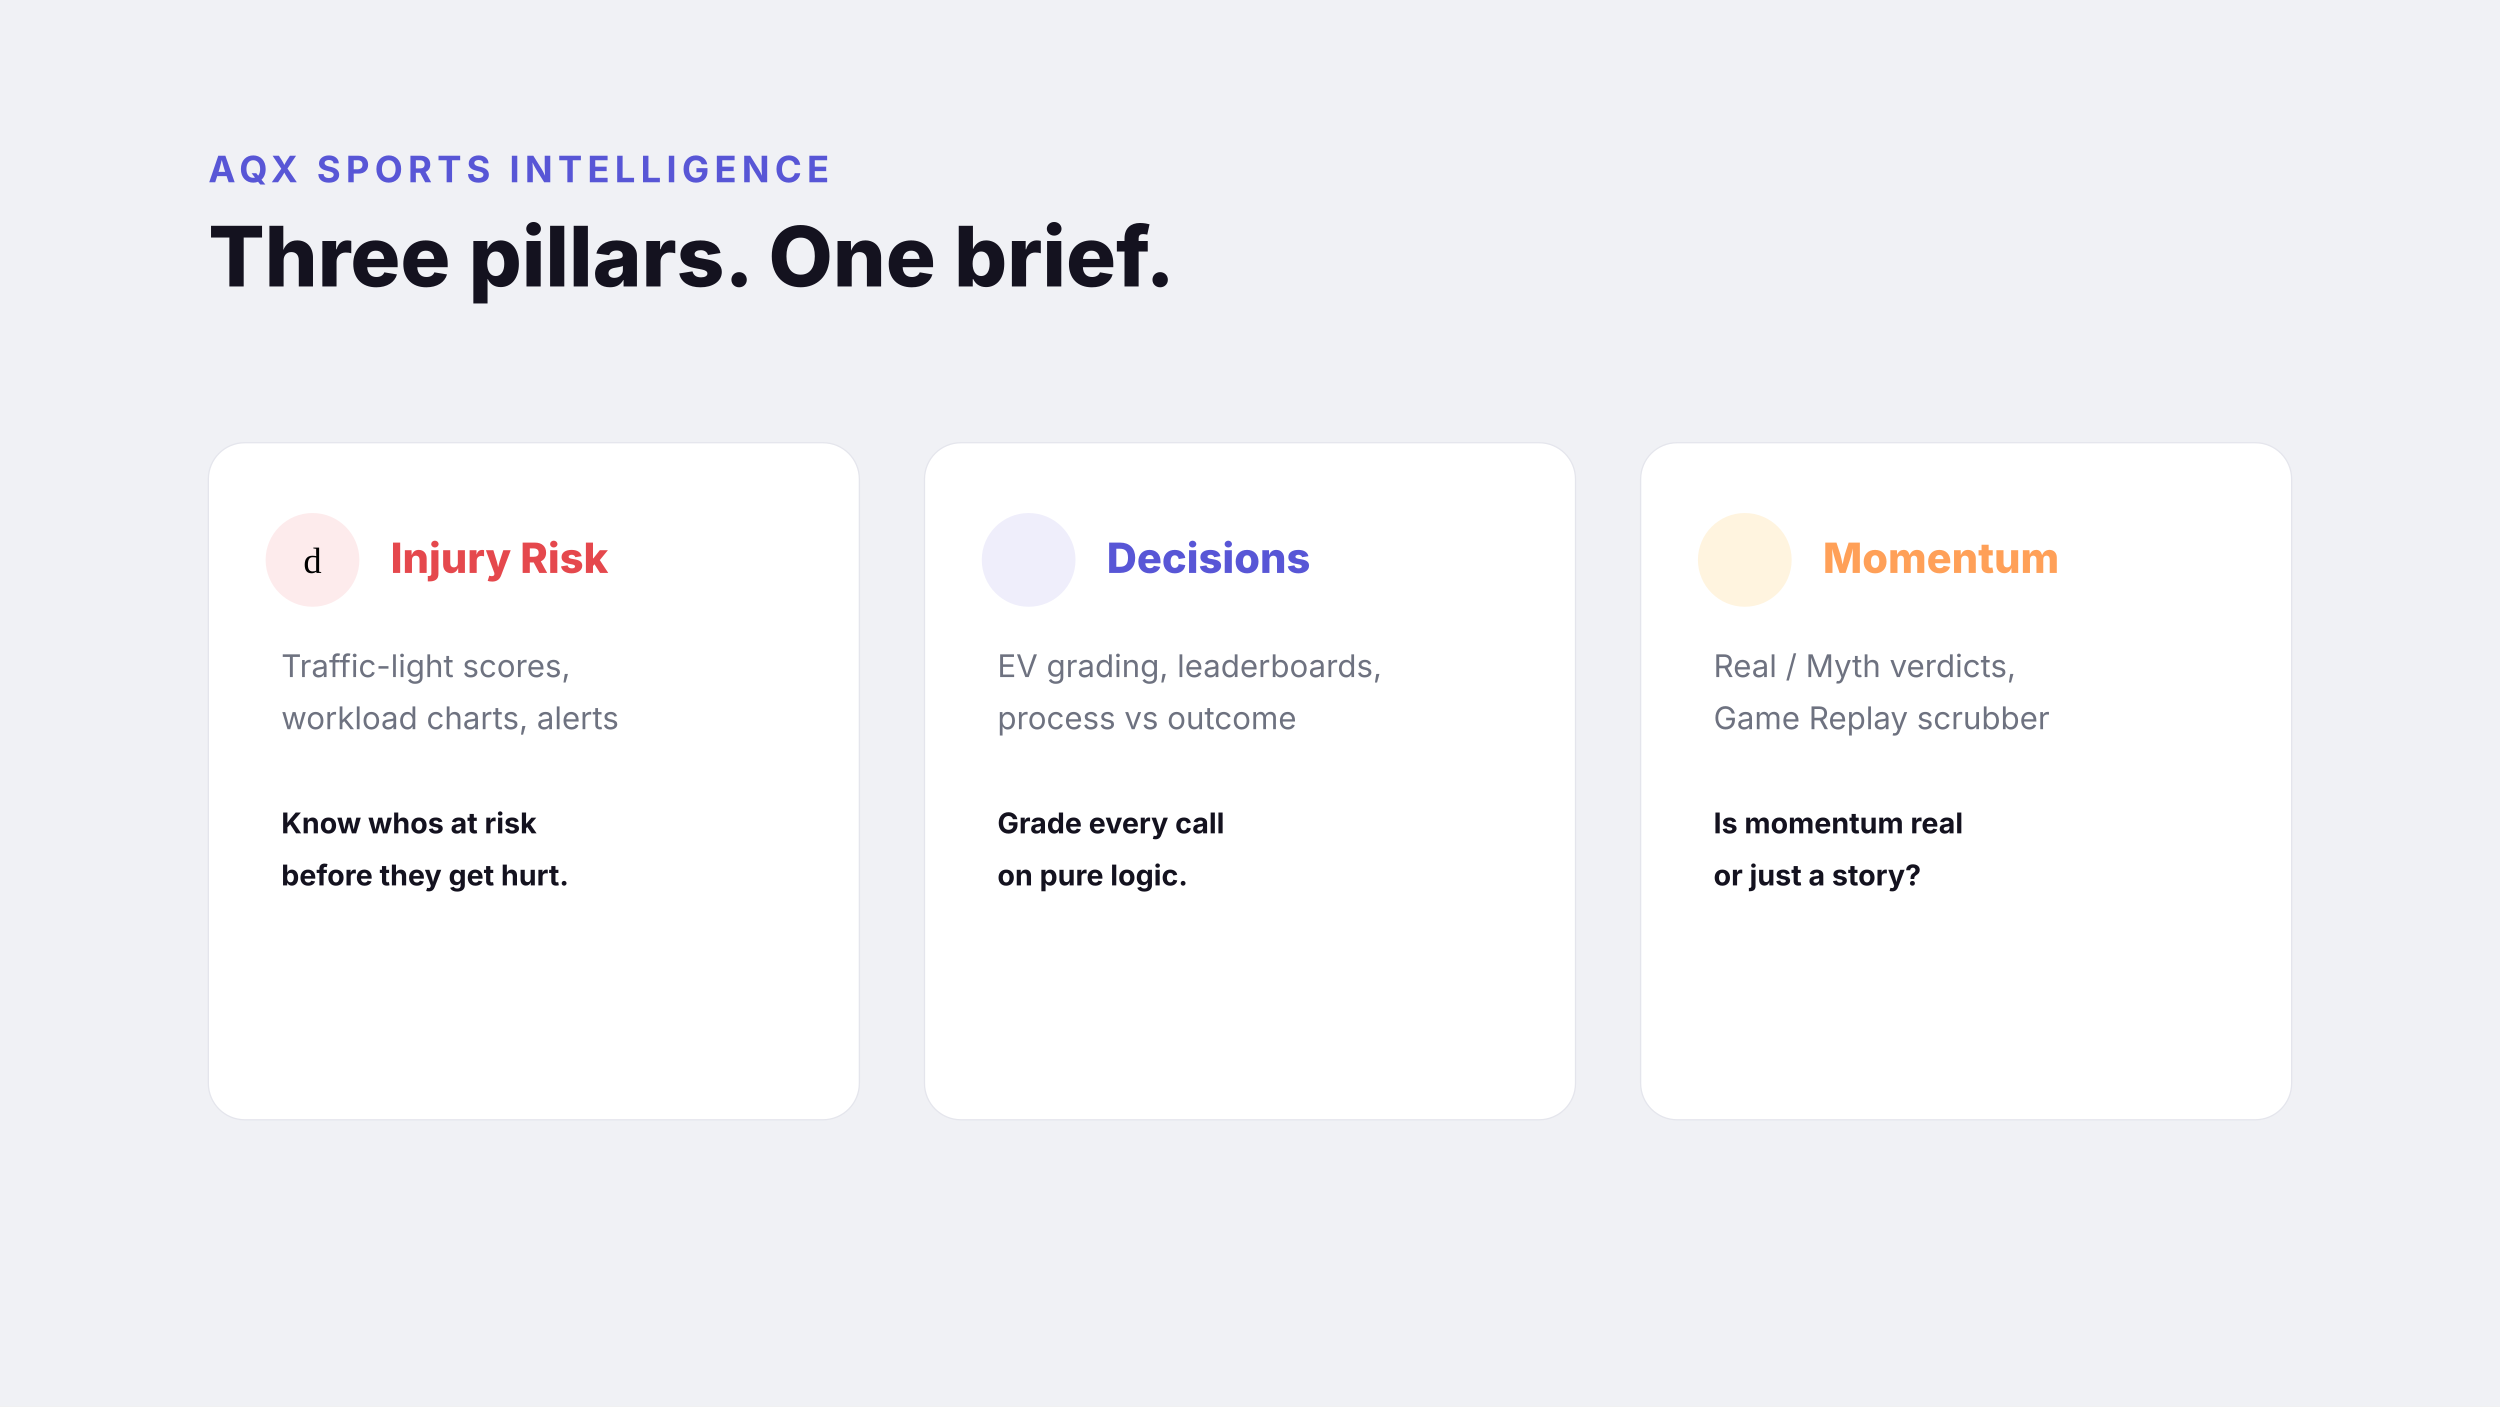
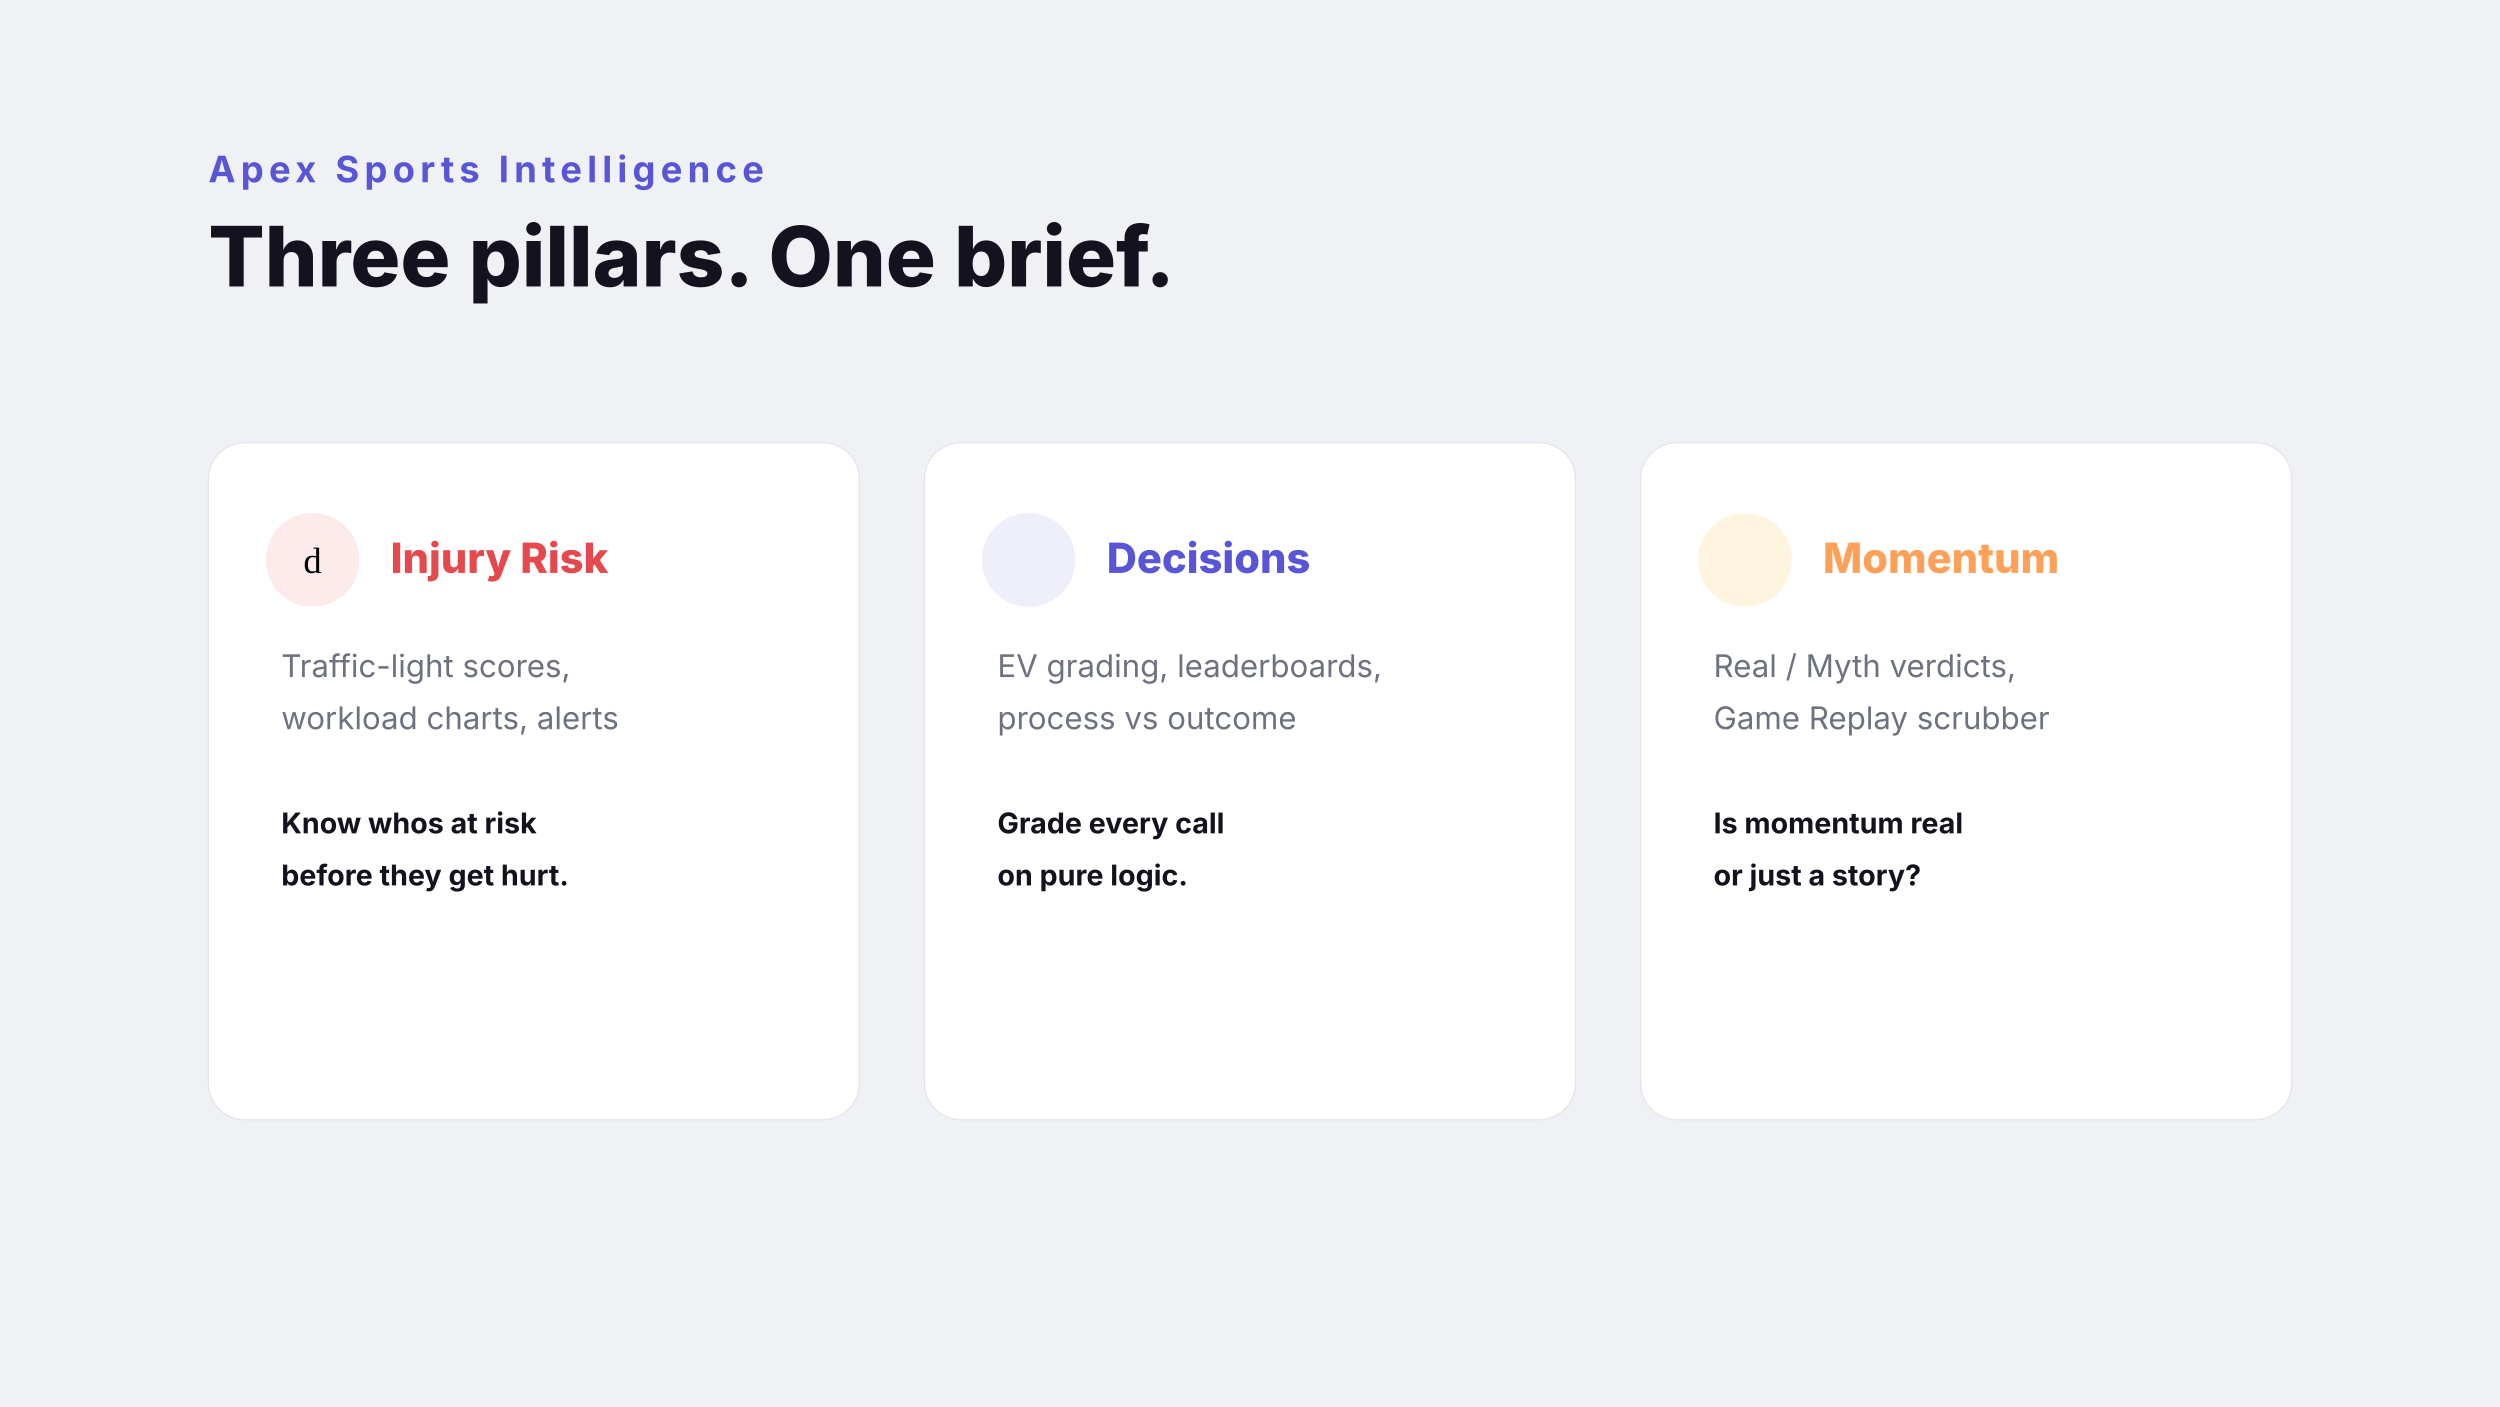
- <svg xmlns="http://www.w3.org/2000/svg" width="1920" height="1080" viewBox="0 0 1920 1080" role="img" aria-label="AQX three pillars">
+ <svg xmlns="http://www.w3.org/2000/svg" width="1920" height="1080" viewBox="0 0 1920 1080" role="img" aria-label="Apex three pillars">
  <rect width="1920" height="1080" fill="#F0F1F5" />
-   <text x="160" y="140" font-family="Inter, Arial, sans-serif" font-size="28" font-weight="700" letter-spacing="4" fill="#5856D6">AQX SPORTS INTELLIGENCE</text>
+   <text x="160" y="140" font-family="Inter, Arial, sans-serif" font-size="28" font-weight="700" letter-spacing="4" fill="#5856D6">Apex Sports Intelligence</text>
  <text x="160" y="220" font-family="Inter, Arial, sans-serif" font-size="64" font-weight="800" fill="#14121F">Three pillars. One brief.</text>
  <g transform="translate(160,340)">
    <rect width="500" height="520" rx="28" fill="#FFFFFF" stroke="#E4E5EC" />
    <circle cx="80" cy="90" r="36" fill="#FDEBEC" />
    <text x="80" y="100" text-anchor="middle" font-size="28">d</text>
    <text x="140" y="100" font-family="Inter, Arial, sans-serif" font-size="32" font-weight="800" fill="#E5484D">Injury Risk</text>
    <text x="56" y="180" font-family="Inter, Arial, sans-serif" font-size="24" fill="#6E7280">Traffic-light scores,</text>
    <text x="56" y="220" font-family="Inter, Arial, sans-serif" font-size="24" fill="#6E7280">workload charts, alerts</text>
    <text x="56" y="300" font-family="Inter, Arial, sans-serif" font-size="22" font-weight="700" fill="#14121F">Know whos at risk</text>
    <text x="56" y="340" font-family="Inter, Arial, sans-serif" font-size="22" font-weight="700" fill="#14121F">before they get hurt.</text>
  </g>
  <g transform="translate(710,340)">
    <rect width="500" height="520" rx="28" fill="#FFFFFF" stroke="#E4E5EC" />
    <circle cx="80" cy="90" r="36" fill="#EFEEFB" />
    <text x="80" y="100" text-anchor="middle" font-size="28" />
    <text x="140" y="100" font-family="Inter, Arial, sans-serif" font-size="32" font-weight="800" fill="#5856D6">Decisions</text>
    <text x="56" y="180" font-family="Inter, Arial, sans-serif" font-size="24" fill="#6E7280">EV grading, leaderboards,</text>
    <text x="56" y="220" font-family="Inter, Arial, sans-serif" font-size="24" fill="#6E7280">process vs outcome</text>
    <text x="56" y="300" font-family="Inter, Arial, sans-serif" font-size="22" font-weight="700" fill="#14121F">Grade every call</text>
    <text x="56" y="340" font-family="Inter, Arial, sans-serif" font-size="22" font-weight="700" fill="#14121F">on pure logic.</text>
  </g>
  <g transform="translate(1260,340)">
    <rect width="500" height="520" rx="28" fill="#FFFFFF" stroke="#E4E5EC" />
    <circle cx="80" cy="90" r="36" fill="#FFF4DF" />
    <text x="80" y="100" text-anchor="middle" font-size="28" />
    <text x="140" y="100" font-family="Inter, Arial, sans-serif" font-size="32" font-weight="800" fill="#FFA058">Momentum</text>
    <text x="56" y="180" font-family="Inter, Arial, sans-serif" font-size="24" fill="#6E7280">Real / Myth verdicts,</text>
    <text x="56" y="220" font-family="Inter, Arial, sans-serif" font-size="24" fill="#6E7280">Game Replay scrubber</text>
    <text x="56" y="300" font-family="Inter, Arial, sans-serif" font-size="22" font-weight="700" fill="#14121F">Is momentum real </text>
    <text x="56" y="340" font-family="Inter, Arial, sans-serif" font-size="22" font-weight="700" fill="#14121F">or just a story?</text>
  </g>
</svg>
